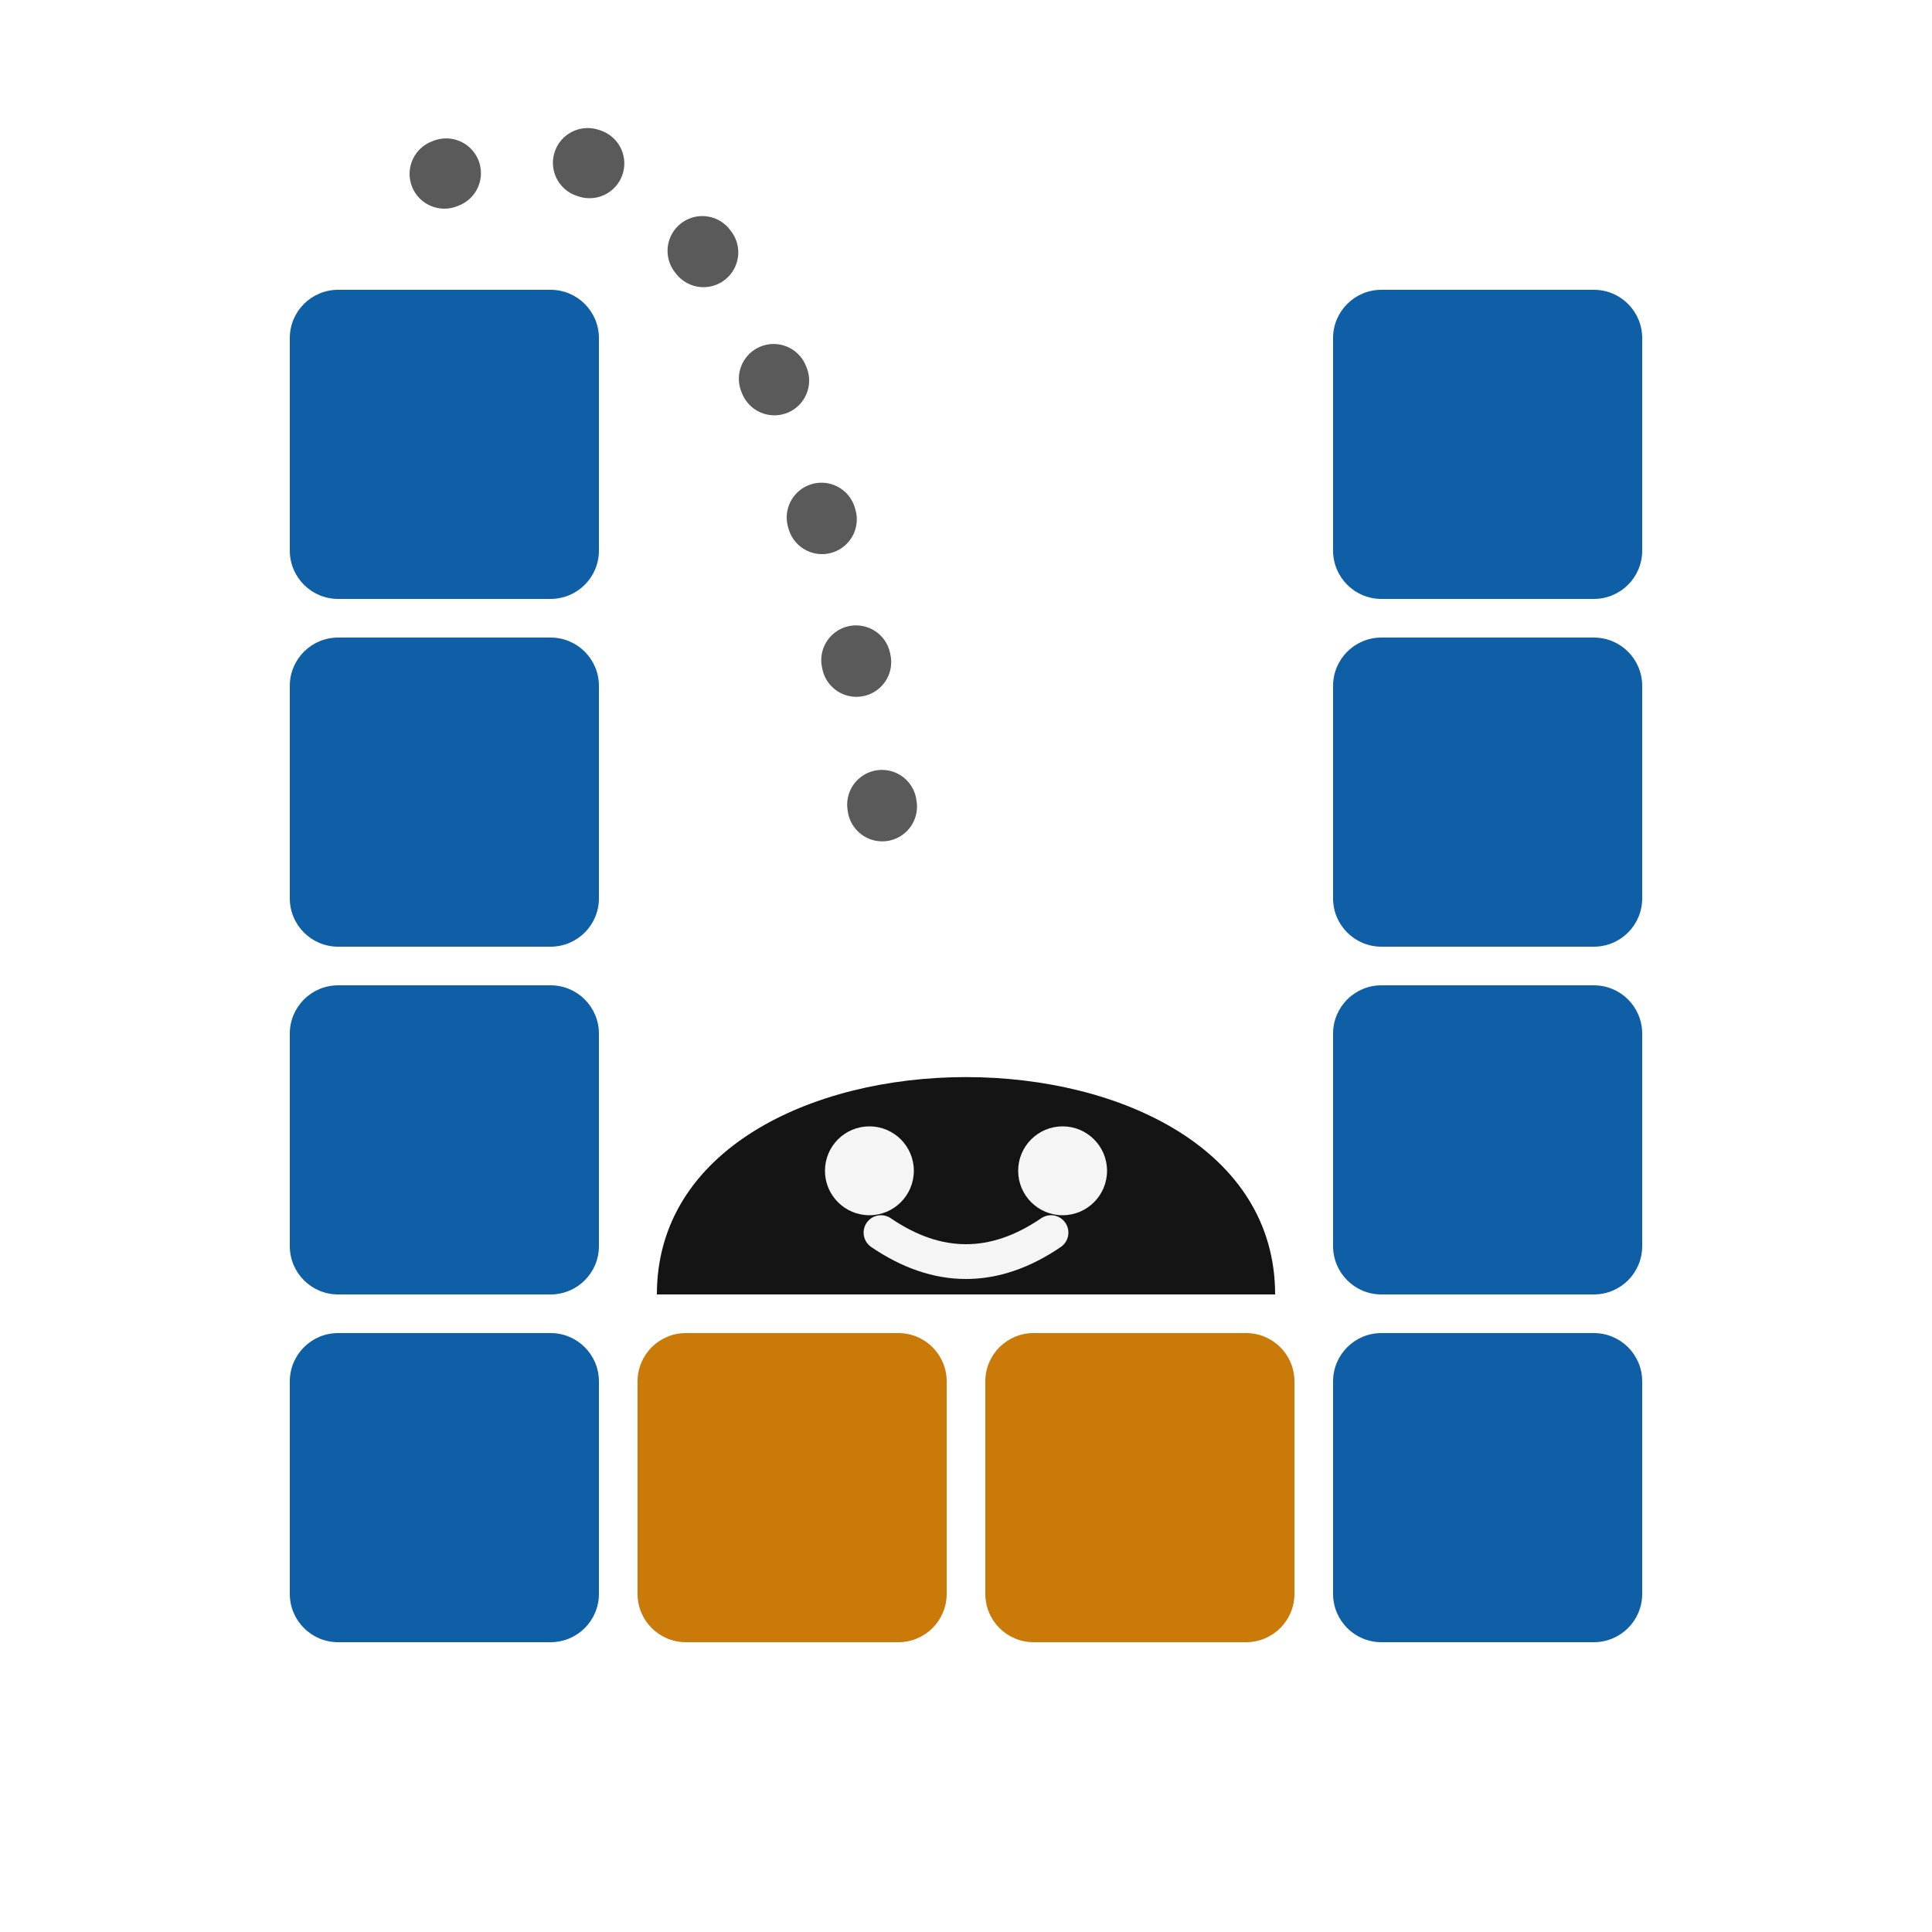
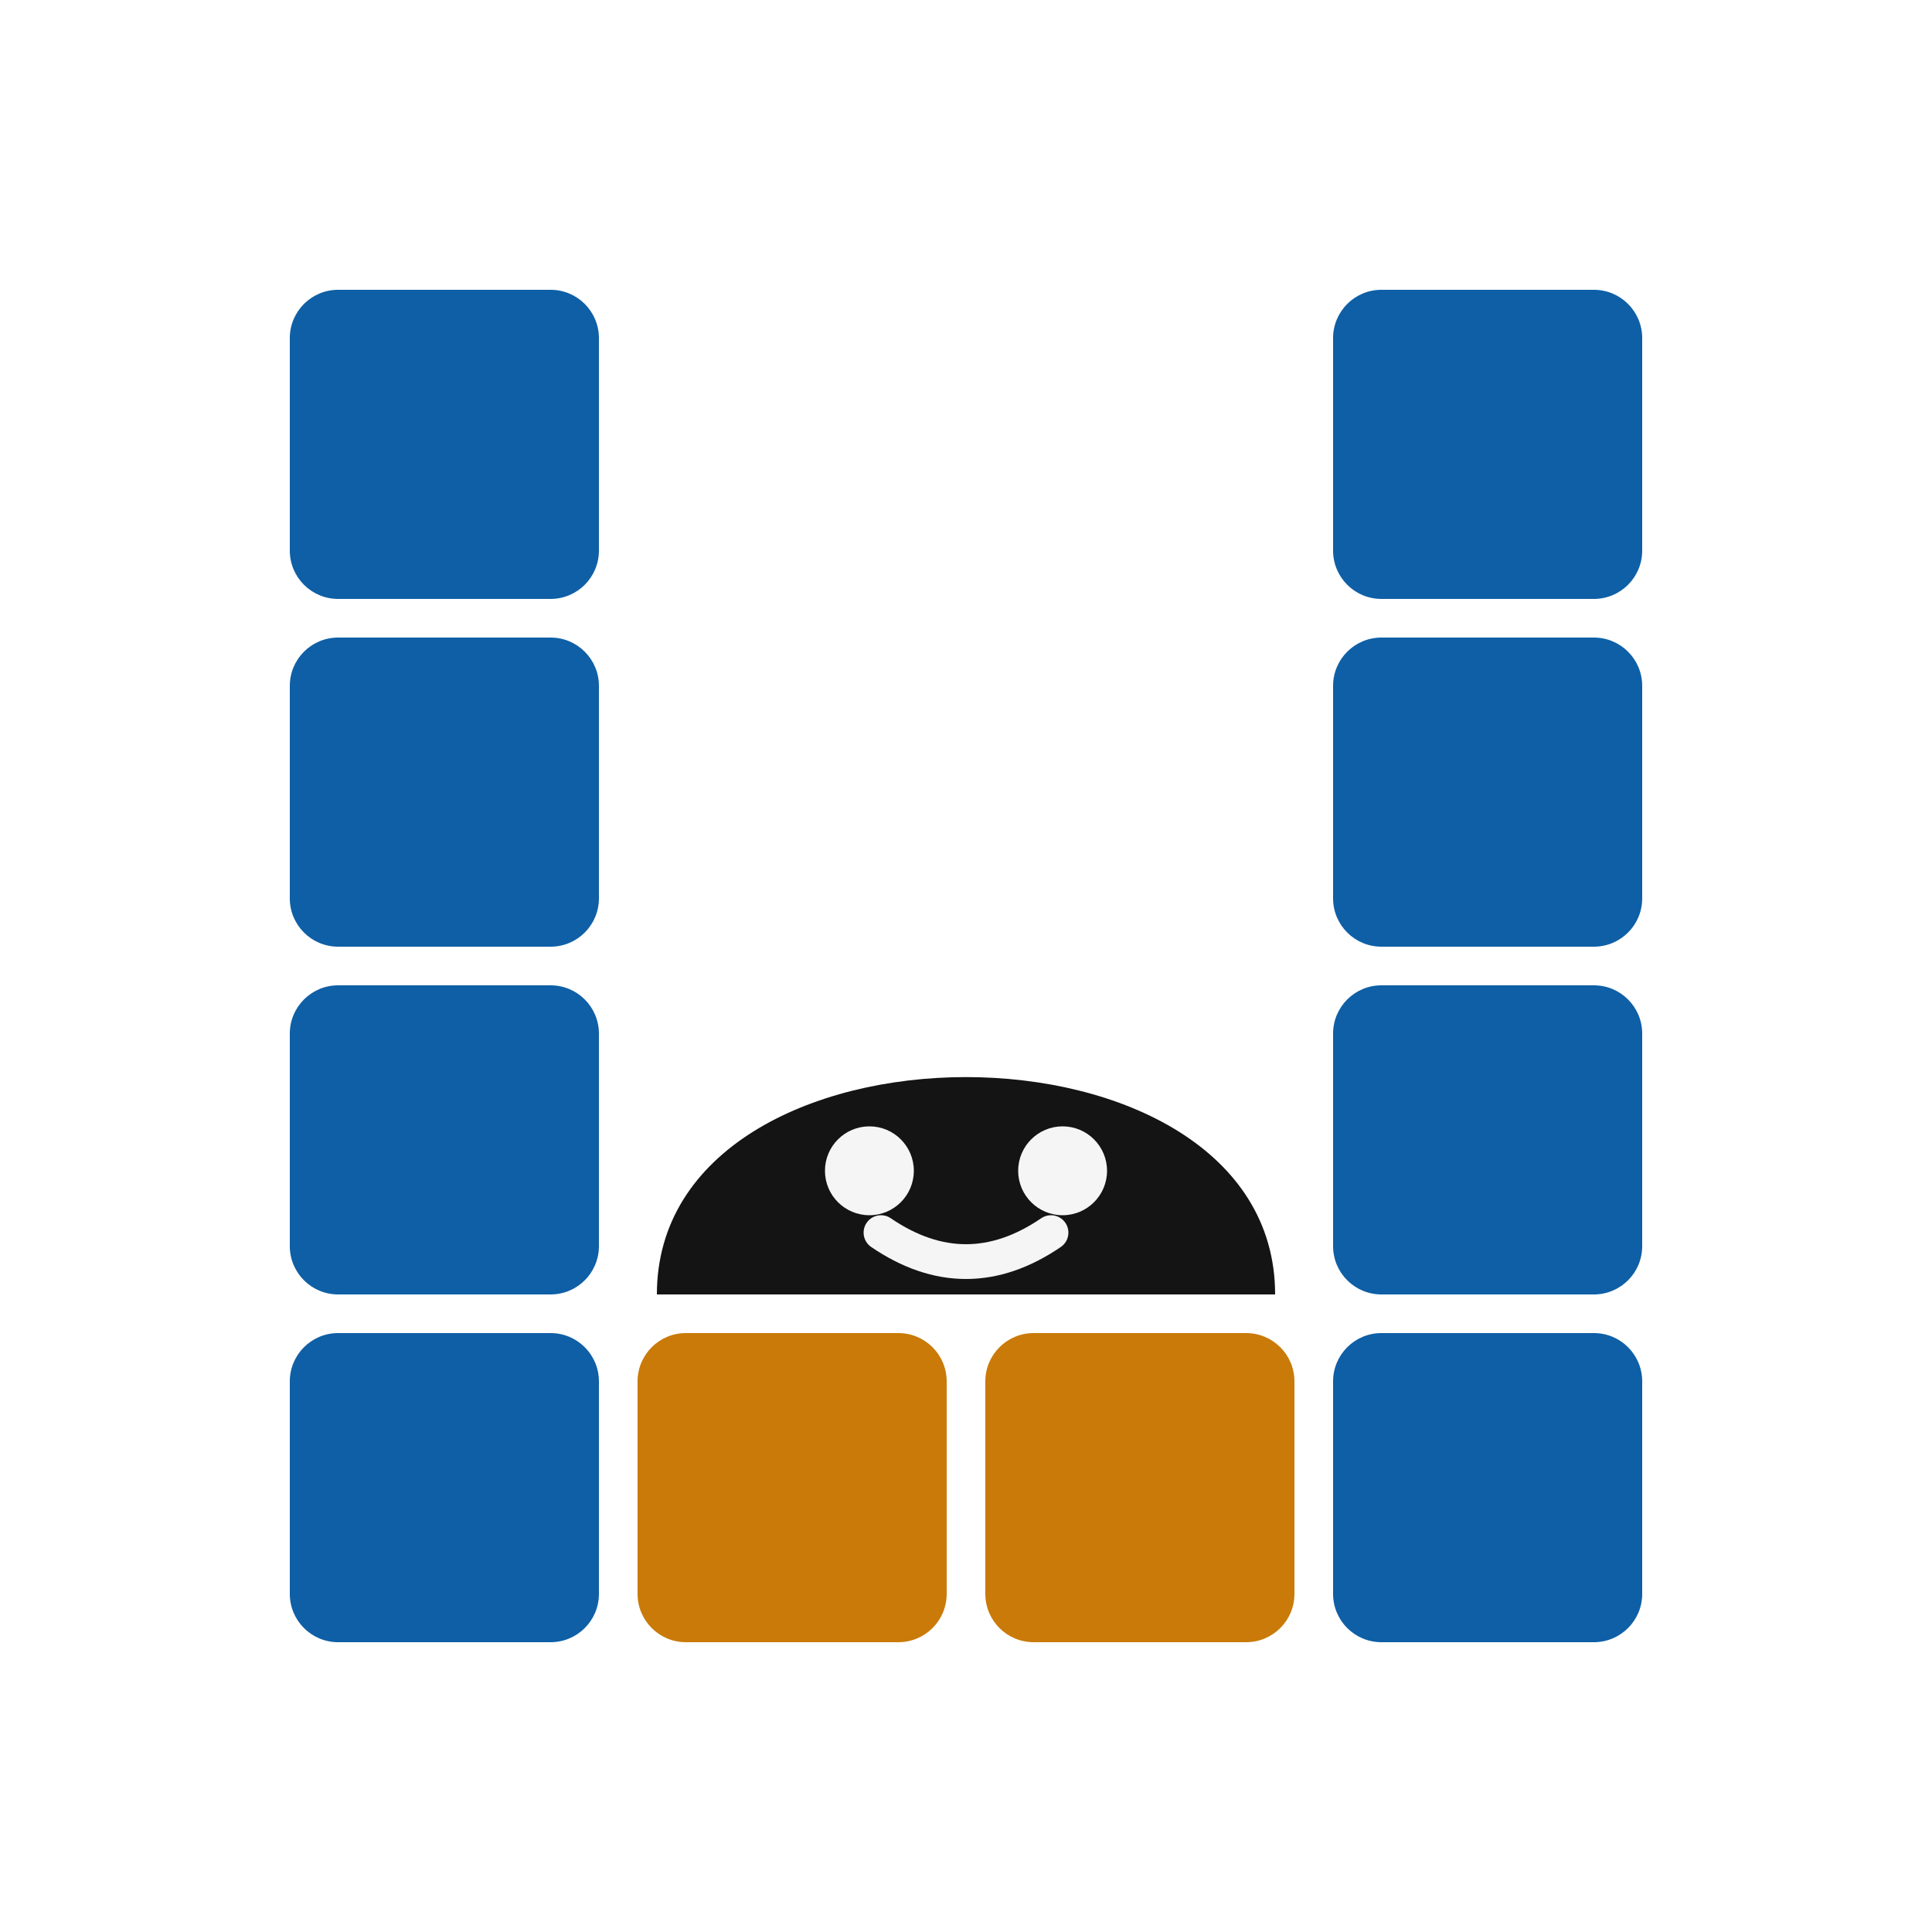
<svg xmlns="http://www.w3.org/2000/svg" viewBox="0 0 100 100" width="512" height="512">
  <rect x="15" y="15" width="16" height="16" rx="2.5" fill="#0E5FA6" />
  <rect x="15" y="33" width="16" height="16" rx="2.5" fill="#0E5FA6" />
  <rect x="15" y="51" width="16" height="16" rx="2.5" fill="#0E5FA6" />
  <rect x="15" y="69" width="16" height="16" rx="2.5" fill="#0E5FA6" />
  <rect x="69" y="15" width="16" height="16" rx="2.5" fill="#0E5FA6" />
  <rect x="69" y="33" width="16" height="16" rx="2.5" fill="#0E5FA6" />
  <rect x="69" y="51" width="16" height="16" rx="2.5" fill="#0E5FA6" />
  <rect x="69" y="69" width="16" height="16" rx="2.5" fill="#0E5FA6" />
  <rect x="33" y="69" width="16" height="16" rx="2.5" fill="#C97A08" />
  <rect x="51" y="69" width="16" height="16" rx="2.5" fill="#C97A08" />
-   <path d="M23,9 Q40,2 46,44" fill="none" stroke="#141414" stroke-width="3.6" stroke-linecap="round" stroke-dasharray=".1 7.5" opacity=".7" />
  <path d="M34,67 C34,52 66,52 66,67 Z" fill="#141414" />
  <circle cx="45" cy="60.6" r="2.3" fill="#F5F5F5" />
  <circle cx="55" cy="60.6" r="2.3" fill="#F5F5F5" />
  <path d="M45.6,63.8 Q50,66.8 54.4,63.8" fill="none" stroke="#F5F5F5" stroke-width="1.8" stroke-linecap="round" />
</svg>
